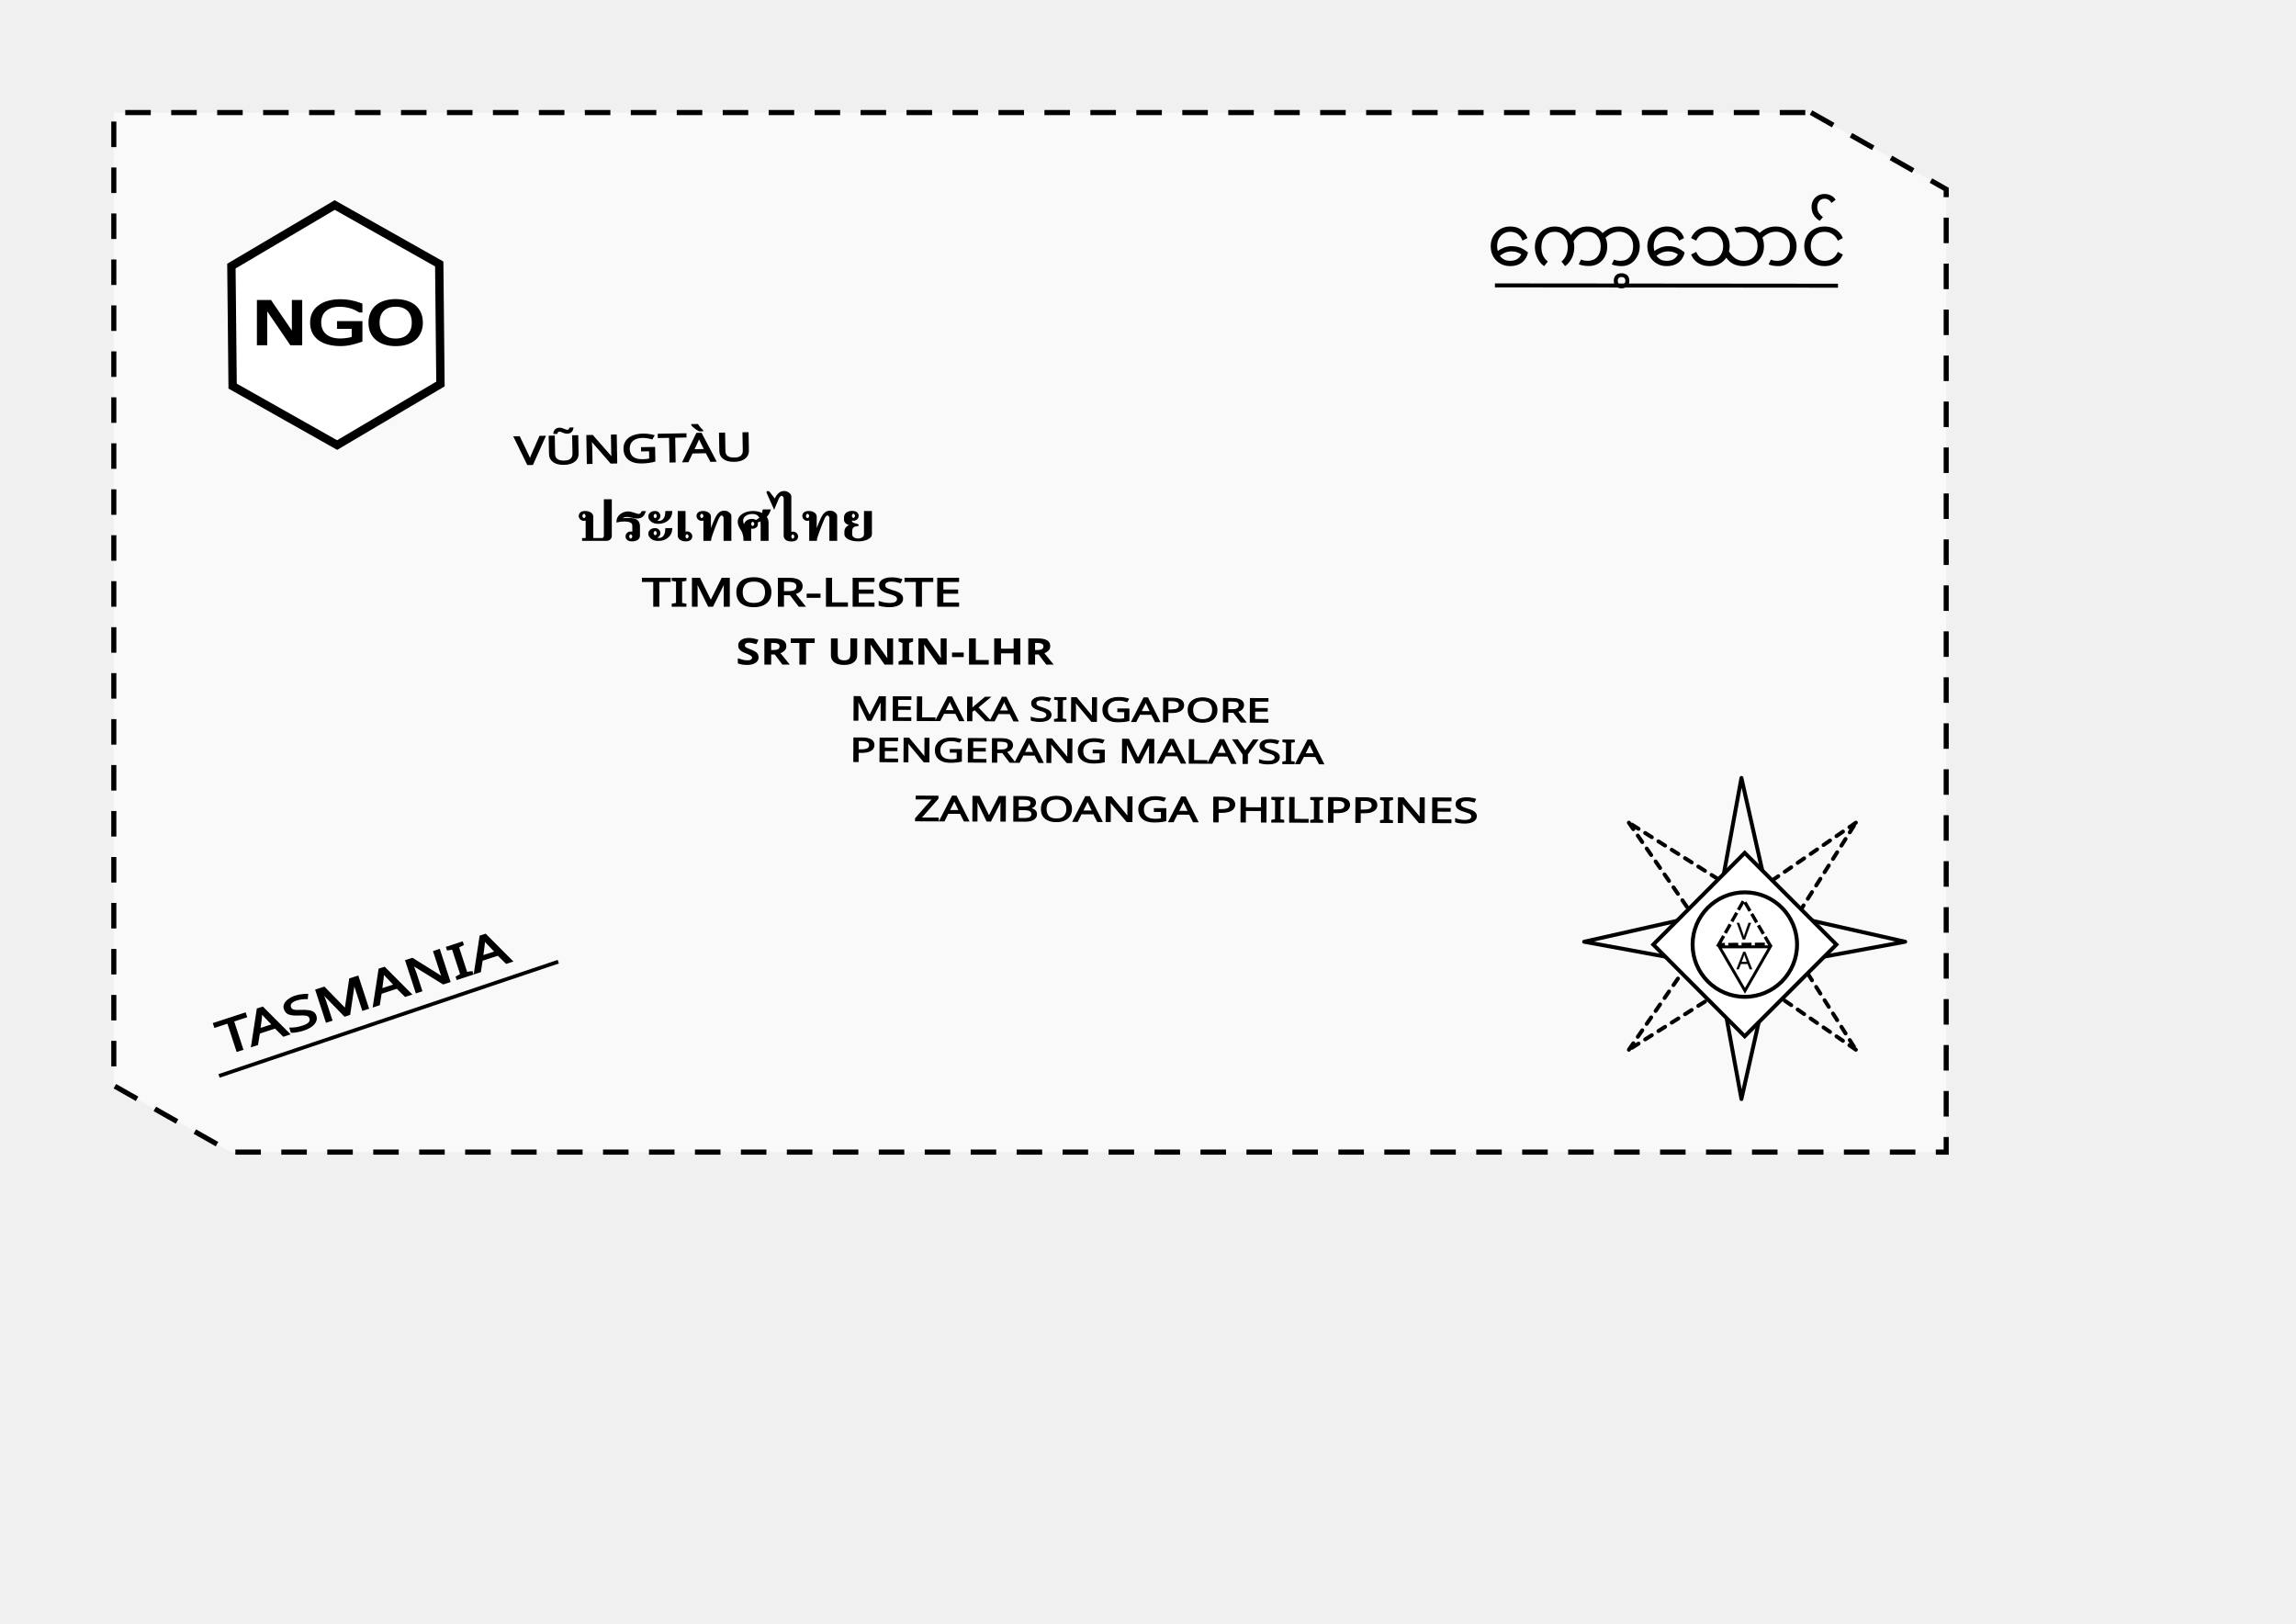
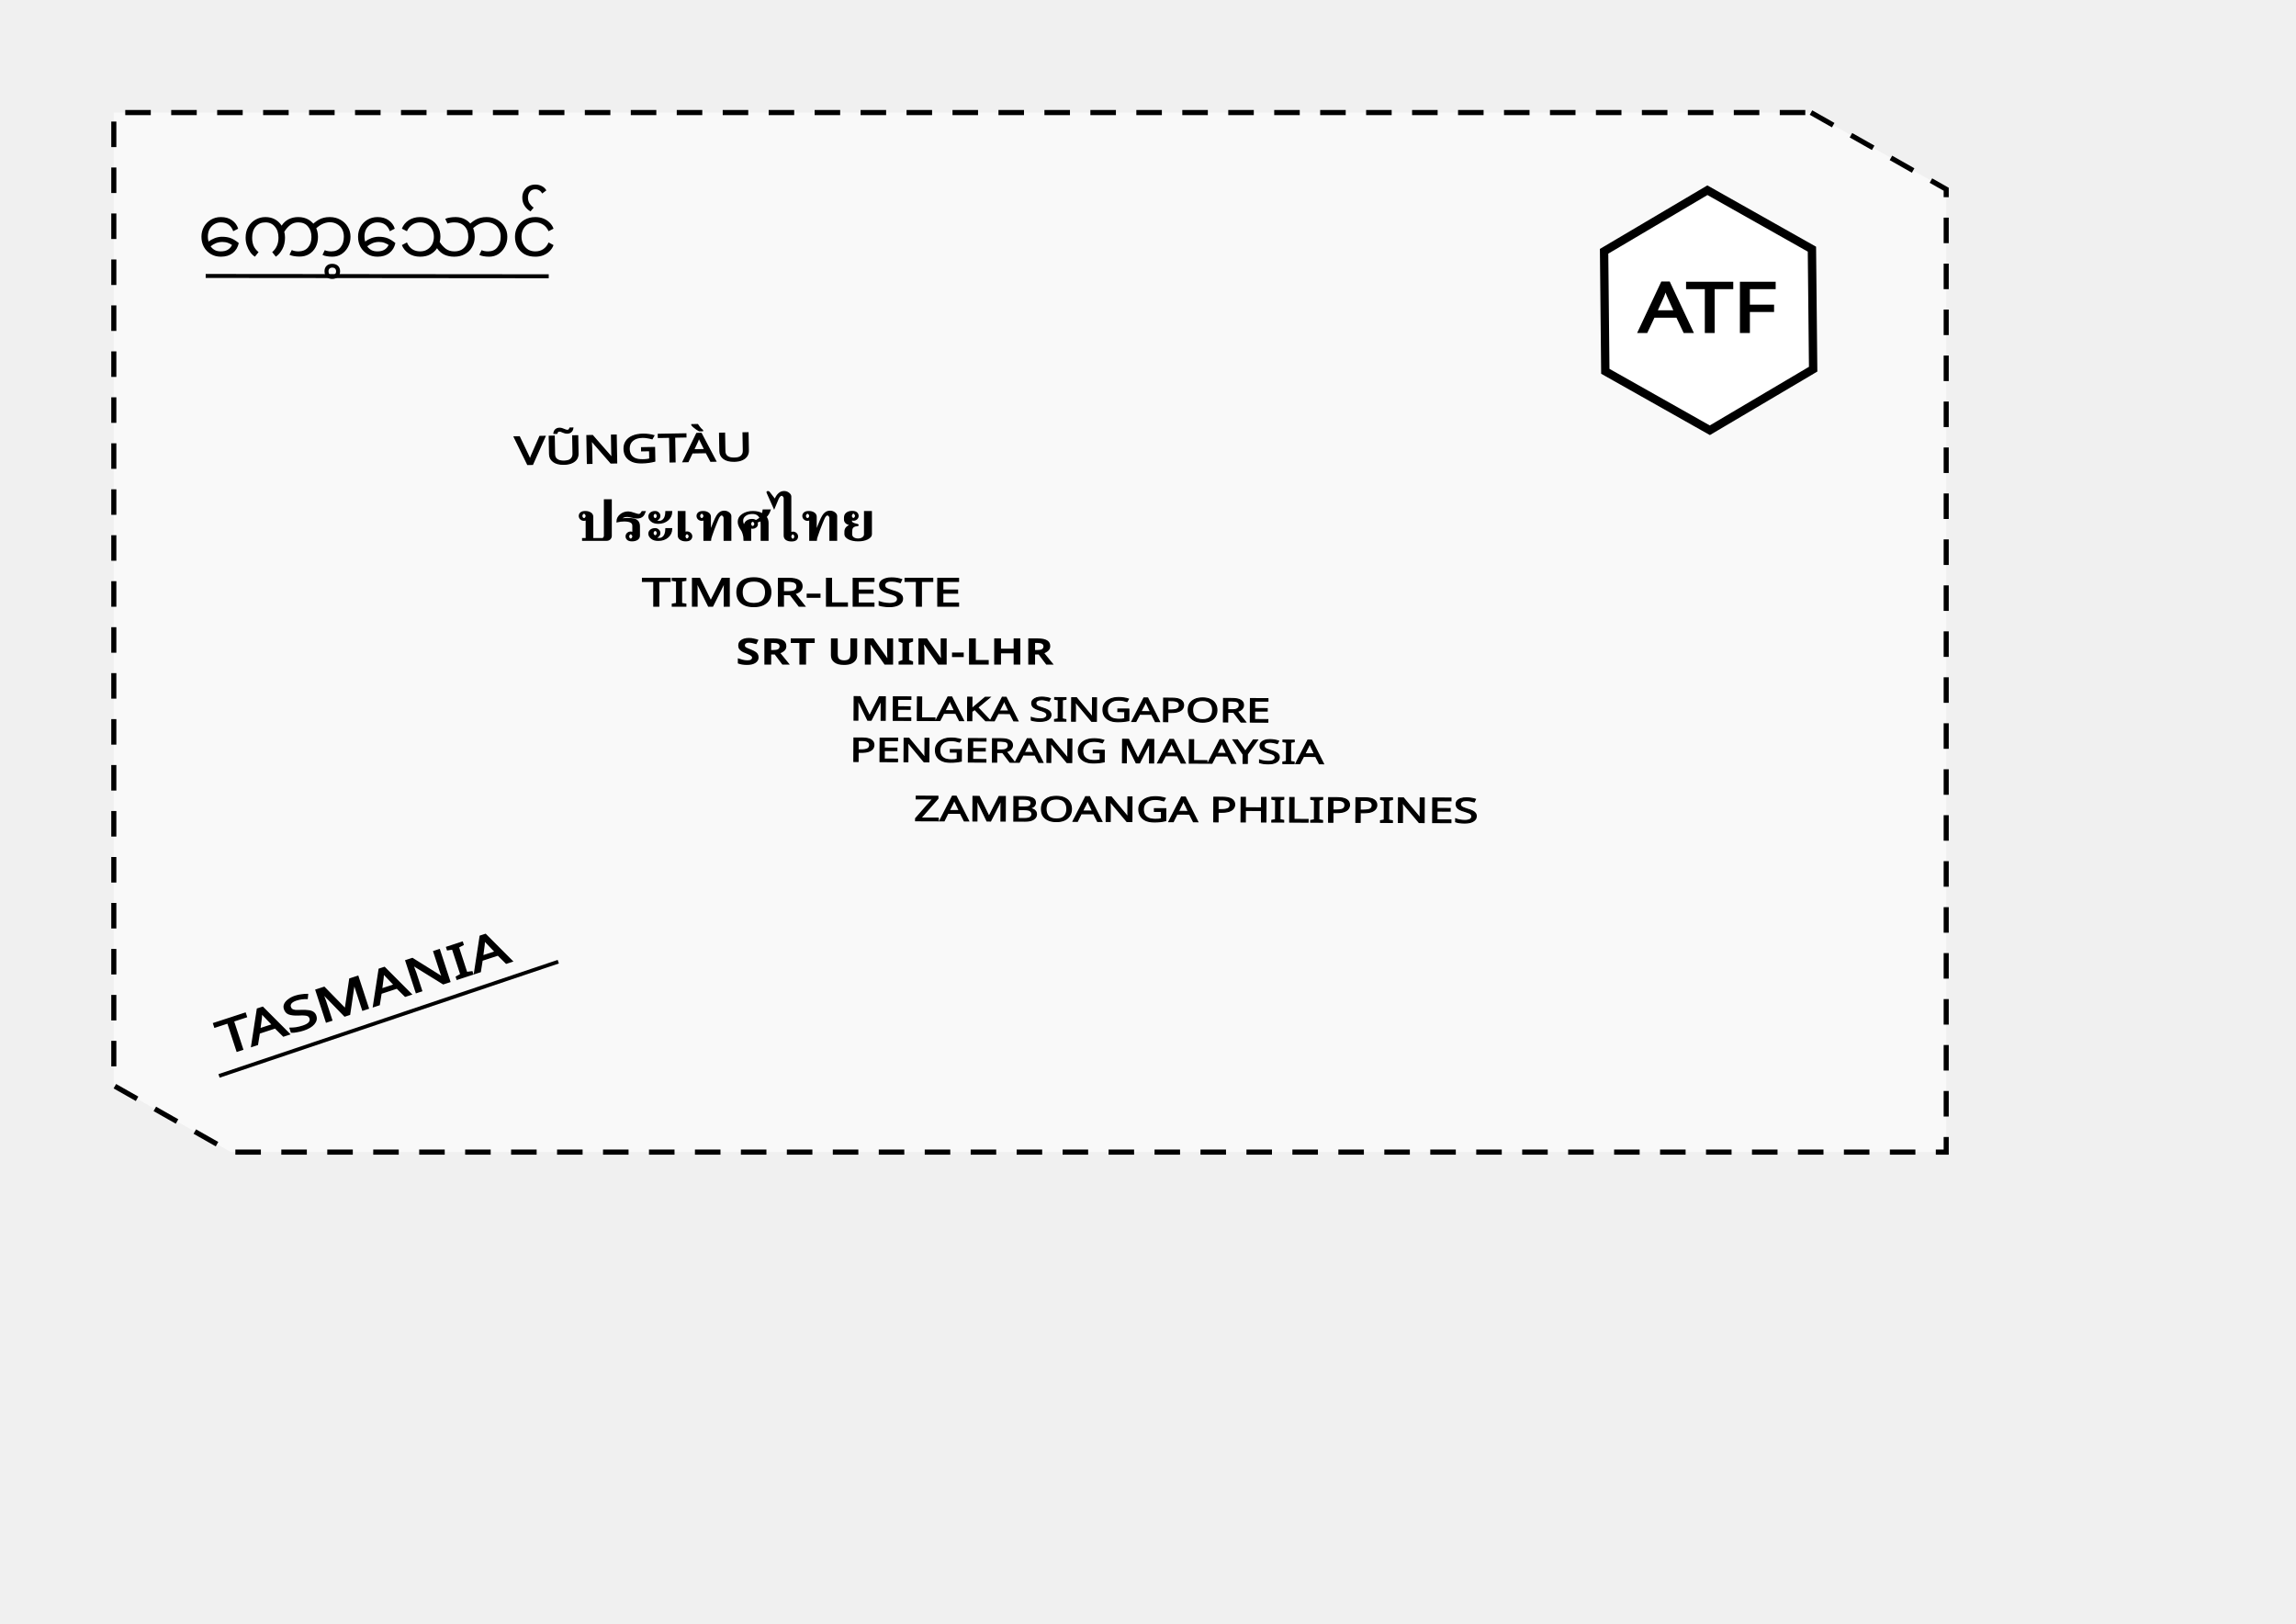
<svg xmlns="http://www.w3.org/2000/svg" width="297mm" height="210mm" viewBox="0 0 297 210" version="1.1" id="svg8">
  <defs id="defs2">
    <rect x="843.947" y="513.626" width="192.61" height="191.679" id="rect66" />
    <rect x="868.508" y="192.254" width="95.753" height="38.9" id="rect1" />
    <pattern id="EMFhbasepattern" patternUnits="userSpaceOnUse" width="6" height="6" x="0" y="0" />
    <pattern id="EMFhbasepattern-4" patternUnits="userSpaceOnUse" width="6" height="6" x="0" y="0" />
    <pattern id="EMFhbasepattern-6" patternUnits="userSpaceOnUse" width="6" height="6" x="0" y="0" />
    <pattern id="EMFhbasepattern-42" patternUnits="userSpaceOnUse" width="6" height="6" x="0" y="0" />
  </defs>
  <g id="layer1">
    <rect style="fill:#f9f9f9;stroke:#333333;stroke-width:1.269;stroke-linecap:round;stroke-linejoin:round;stroke-miterlimit:4;stroke-dasharray:2.538, 2.538;stroke-dashoffset:0;paint-order:markers fill stroke" id="rect1501" width="897.219" height="378.068" x="54.99" y="986.555" ry="25.435" />
    <text xml:space="preserve" style="font-style:normal;font-weight:normal;font-size:1.481px;line-height:1.25;font-family:sans-serif;fill:#000000;fill-opacity:1;stroke:#000000;stroke-width:0.093;stroke-dasharray:none" x="266.611" y="18.132" id="text1979-6-1" transform="scale(1.166899,0.8569721)">
      <tspan id="tspan1977-6-0" x="266.611" y="18.132" style="stroke:#000000;stroke-width:0.093;stroke-dasharray:none" />
      <tspan x="266.611" y="23.221" style="font-size:5.029px;stroke:#000000;stroke-width:0.093;stroke-dasharray:none" id="tspan1981-4-0">KLTX:KBT</tspan>
      <tspan x="266.611" y="29.507" style="font-size:5.029px;stroke:#000000;stroke-width:0.093;stroke-dasharray:none" id="tspan24">KLC</tspan>
      <tspan x="266.611" y="35.794" style="font-size:5.029px;stroke:#000000;stroke-width:0.093;stroke-dasharray:none" id="tspan1">KLT</tspan>
      <tspan x="266.611" y="42.081" style="font-size:5.029px;stroke:#000000;stroke-width:0.093;stroke-dasharray:none" id="tspan23">KAST:KMT</tspan>
      <tspan x="266.611" y="48.368" style="font-size:5.029px;stroke:#000000;stroke-width:0.093;stroke-dasharray:none" id="tspan25">KEZ:MHWT</tspan>
    </text>
    <text xml:space="preserve" transform="scale(0.2645833)" id="text1" style="font-size:24px;font-family:sans-serif;-inkscape-font-specification:sans-serif;white-space:pre;shape-inside:url(#rect1);display:inline;fill:none;stroke:#000000;stroke-width:1.259;stroke-dasharray:none;stroke-dashoffset:0;paint-order:fill markers stroke" />
    <text xml:space="preserve" style="font-style:normal;font-weight:normal;font-size:1.591px;line-height:1.25;font-family:sans-serif;fill:#ff0000;fill-opacity:1;stroke:#ff0000;stroke-width:0.1;stroke-dasharray:none" x="286.639" y="1.624" id="text15" transform="scale(1.086071,0.9207498)">
      <tspan id="tspan13" x="286.639" y="1.624" style="fill:#ff0000;stroke:#ff0000;stroke-width:0.1;stroke-dasharray:none" />
      <tspan x="286.639" y="7.09" style="font-size:5.403px;fill:#ff0000;stroke:#ff0000;stroke-width:0.1;stroke-dasharray:none" id="tspan14">AST^K</tspan>
      <tspan x="286.639" y="13.844" style="font-size:5.403px;fill:#ff0000;stroke:#ff0000;stroke-width:0.1;stroke-dasharray:none" id="tspan15">KRIT</tspan>
    </text>
    <text xml:space="preserve" transform="scale(0.2645833)" id="text66" style="font-size:16px;line-height:1.25;font-family:sans-serif;letter-spacing:0px;white-space:pre;shape-inside:url(#rect66);display:inline" />
    <text xml:space="preserve" style="font-size:4.322px;line-height:1.25;font-family:sans-serif;letter-spacing:0px;fill:#000000;stroke:#000000;stroke-width:0.131;stroke-dasharray:none" x="-138.071" y="83.366" id="text67" transform="scale(1.143016,0.8748786)">
      <tspan style="font-size:4.322px;fill:#000000;stroke:#000000;stroke-width:0.131;stroke-dasharray:none" x="-138.071" y="83.366" id="tspan77"> </tspan>
    </text>
    <text xml:space="preserve" style="font-size:4.322px;line-height:1.25;font-family:sans-serif;letter-spacing:0px;white-space:pre;inline-size:0;fill:#000000;stroke:#000000;stroke-width:0.131;stroke-dasharray:none" x="20.454" y="130.923" id="text76" transform="matrix(1.383442,0.00989151,-0.0100923,1.411518,178.2173,-101.094)">
      <tspan style="font-size:4.322px;fill:#000000;stroke:#000000;stroke-width:0.131;stroke-dasharray:none" x="20.454" y="130.923" id="tspan75">
</tspan>
    </text>
    <path id="path30" style="fill:#f9f9f9;fill-opacity:1;stroke:#000000;stroke-width:0.661;stroke-miterlimit:6.667;stroke-dasharray:3.303, 2.642;stroke-dashoffset:0" d="m 234.261,14.556 17.491,9.921 V 149.008 H 29.886 L 14.722,140.406 V 14.556 Z" />
-     <path id="path2" style="fill:none;stroke:#000000;stroke-width:0.508;stroke-linecap:round;stroke-linejoin:round;stroke-miterlimit:4;stroke-dasharray:none;stroke-dashoffset:0;stroke-opacity:1;paint-order:markers fill stroke" d="m 225.263,100.616 -1.886,10.274 -1.886,10.274 4.192,-0.045 4.192,-0.045 -2.306,-10.229 z" />
    <text xml:space="preserve" style="font-size:5.101px;line-height:1.25;font-family:sans-serif;letter-spacing:0px;fill:#000000;stroke:#000000;stroke-width:0.155;stroke-dasharray:none" x="103.773" y="120.858" id="text34" transform="matrix(1.143009,0.00404355,-0.00309499,0.8748732,0,0)">
      <tspan style="font-size:5.101px;fill:#000000;stroke:#000000;stroke-width:0.155;stroke-dasharray:none" x="103.773" y="120.858" id="tspan32">ZAMBOANGA PHILIPPINES</tspan>
      <tspan style="font-size:5.101px;fill:#000000;stroke:#000000;stroke-width:0.155;stroke-dasharray:none" x="103.773" y="127.234" id="tspan34" />
    </text>
    <text xml:space="preserve" style="font-size:4.893px;line-height:1.25;font-family:sans-serif;letter-spacing:0px;fill:#000000;stroke:#000000;stroke-width:0.149;stroke-dasharray:none" x="96.597" y="99.723" id="text42" transform="matrix(1.143002,0.00562434,-0.00430492,0.8748681,0,0)">
      <tspan style="font-size:4.893px;fill:#000000;stroke:#000000;stroke-width:0.149;stroke-dasharray:none" x="96.597" y="99.723" id="tspan37" />
      <tspan style="font-size:4.893px;fill:#000000;stroke:#000000;stroke-width:0.149;stroke-dasharray:none" x="96.597" y="105.838" id="tspan42">MELAKA SINGAPORE</tspan>
      <tspan style="font-size:4.893px;fill:#000000;stroke:#000000;stroke-width:0.149;stroke-dasharray:none" x="96.597" y="111.954" id="tspan78">PENGERANG MALAYSIA</tspan>
    </text>
-     <path style="fill:none;stroke:#000000;stroke-width:0.513;stroke-linecap:butt;stroke-linejoin:miter;stroke-dasharray:none;stroke-opacity:1" d="m 237.752,36.951 -44.374,-0.041" id="path74" />
+     <path style="fill:none;stroke:#000000;stroke-width:0.513;stroke-linecap:butt;stroke-linejoin:miter;stroke-dasharray:none;stroke-opacity:1" d="m 70.981,35.732 -44.374,-0.041" id="path74" />
    <path style="fill:none;stroke:#000000;stroke-width:0.545;stroke-linecap:butt;stroke-linejoin:miter;stroke-dasharray:none;stroke-opacity:1" d="M 148.252,233.236 89.325,255.126" id="path78" />
    <path style="fill:none;stroke:#000000;stroke-width:0.549;stroke-linecap:butt;stroke-linejoin:miter;stroke-dasharray:none;stroke-opacity:1" d="M 87.059,249.027 157.289,225.104" id="path79" />
-     <text xml:space="preserve" style="font-size:9.221px;line-height:1.25;font-family:sans-serif;letter-spacing:0px;stroke-width:0.576" x="192.346" y="34.324" id="text79">
-       <tspan id="tspan79" style="stroke-width:0.576" x="192.346" y="34.324">ကော့သောင်</tspan>
+     <text xml:space="preserve" style="font-size:9.221px;line-height:1.25;font-family:sans-serif;letter-spacing:0px;stroke-width:0.576" x="25.575" y="33.105" id="text79">
+       <tspan id="tspan79" style="stroke-width:0.576" x="25.575" y="33.105">ကော့သောင်</tspan>
    </text>
-     <path id="path3" style="fill:none;stroke:#000000;stroke-width:0.508;stroke-linecap:round;stroke-linejoin:round;stroke-miterlimit:4;stroke-dasharray:none;stroke-dashoffset:0;stroke-opacity:1;paint-order:markers fill stroke" d="m 225.263,142.143 -1.886,-10.275 -1.886,-10.274 4.192,0.045 4.192,0.045 -2.306,10.229 z" />
-     <path id="path299" style="fill:none;stroke:#000000;stroke-width:0.508;stroke-linecap:round;stroke-linejoin:round;stroke-miterlimit:4;stroke-dasharray:none;stroke-dashoffset:0;stroke-opacity:1;paint-order:markers fill stroke" d="m 204.919,121.799 10.274,1.886 10.274,1.886 -0.045,-4.192 -0.045,-4.192 -10.229,2.306 z" />
-     <path id="path1" style="fill:none;stroke:#000000;stroke-width:0.508;stroke-linecap:round;stroke-linejoin:round;stroke-miterlimit:4;stroke-dasharray:none;stroke-dashoffset:0;stroke-opacity:1;paint-order:markers fill stroke" d="m 246.446,121.799 -10.274,1.886 -10.274,1.886 0.045,-4.192 0.045,-4.192 10.229,2.306 z" />
-     <path id="path4" style="fill:none;stroke:#000000;stroke-width:0.508;stroke-linecap:round;stroke-linejoin:round;stroke-miterlimit:4;stroke-dasharray:1.016, 1.016;stroke-dashoffset:0;stroke-opacity:1;paint-order:markers fill stroke" d="m 240.068,106.401 -8.599,5.931 -8.599,5.931 2.996,2.932 2.996,2.932 5.603,-8.864 z" />
-     <path id="path5" style="fill:none;stroke:#000000;stroke-width:0.508;stroke-linecap:round;stroke-linejoin:round;stroke-miterlimit:4;stroke-dasharray:1.016, 1.016;stroke-dashoffset:0;stroke-opacity:1;paint-order:markers fill stroke" d="m 210.704,135.765 5.931,-8.599 5.931,-8.599 2.932,2.996 2.932,2.996 -8.864,5.603 z" />
-     <path id="path6" style="fill:none;stroke:#000000;stroke-width:0.508;stroke-linecap:round;stroke-linejoin:round;stroke-miterlimit:4;stroke-dasharray:1.016, 1.016;stroke-dashoffset:0;stroke-opacity:1;paint-order:markers fill stroke" d="m 210.704,106.401 5.931,8.599 5.931,8.599 2.932,-2.996 2.932,-2.996 -8.864,-5.603 z" />
-     <path id="path7" style="fill:none;stroke:#000000;stroke-width:0.508;stroke-linecap:round;stroke-linejoin:round;stroke-miterlimit:4;stroke-dasharray:1.016, 1.016;stroke-dashoffset:0;stroke-opacity:1;paint-order:markers fill stroke" d="m 240.068,135.765 -8.599,-5.931 -8.599,-5.931 2.996,-2.932 2.996,-2.932 5.603,8.864 z" />
-     <path style="fill:#ffffff;fill-opacity:1;stroke:#000000;stroke-width:0.508;stroke-linecap:butt;stroke-linejoin:miter;stroke-miterlimit:5.5;stroke-dasharray:none;stroke-opacity:1" d="m 213.86,122.165 11.826,-11.859 11.859,11.859 -11.859,11.859 z" id="path35" />
-     <circle cy="122.165" cx="225.703" id="circle1025" style="fill:#ffffff;fill-opacity:1;stroke:#000000;stroke-width:0.508;stroke-miterlimit:5.5;stroke-dasharray:none;stroke-dashoffset:0;stroke-opacity:1" r="6.757" />
-     <text id="text1279" y="121.499" x="224.685" style="font-size:2.978px;line-height:1.25;font-family:sans-serif;fill:#000000;stroke:#000000;stroke-width:0.038;stroke-dasharray:none;stroke-opacity:1" xml:space="preserve">
-       <tspan style="font-size:2.978px;fill:#000000;stroke:#000000;stroke-width:0.038;stroke-dasharray:none;stroke-opacity:1" y="121.499" x="224.685" id="tspan1277">V</tspan>
-     </text>
-     <path style="fill:none;stroke:#000000;stroke-width:0.374;stroke-linecap:butt;stroke-linejoin:miter;stroke-miterlimit:5.5;stroke-dasharray:none;stroke-opacity:1" d="m 225.723,128.144 -3.307,-5.683 6.575,-0.006 z" id="path16757" />
-     <path style="fill:none;stroke:#000000;stroke-width:0.43;stroke-linecap:butt;stroke-linejoin:miter;stroke-miterlimit:5.5;stroke-dasharray:1.289, 0.43;stroke-dashoffset:0;stroke-opacity:1" d="m 222.33,122.168 3.238,-5.722 3.322,5.674 z" id="path16759" />
-     <text id="text8" y="125.34" x="224.636" style="font-size:3.122px;line-height:1.25;font-family:sans-serif;fill:#000000;stroke:#000000;stroke-width:0.04;stroke-dasharray:none;stroke-opacity:1" xml:space="preserve">
-       <tspan style="font-size:3.122px;fill:#000000;stroke:#000000;stroke-width:0.04;stroke-dasharray:none;stroke-opacity:1" y="125.34" x="224.636" id="tspan8">A</tspan>
-     </text>
-     <path id="path1-4" style="fill:#ffffff;stroke:#000000;stroke-width:1.08;stroke-dasharray:none" d="M 56.975,49.663 43.612,57.561 30.091,49.937 29.933,34.415 43.296,26.517 56.817,34.141 Z" />
-     <path d="m 34.251,50.464 h -1.027 l -2.959,-5.583 v 5.583 h -0.775 v -6.242 h 1.287 l 2.699,5.097 v -5.097 h 0.775 z m 6.866,-0.461 q -0.511,0.235 -1.119,0.411 -0.604,0.172 -1.17,0.172 -0.729,0 -1.337,-0.201 -0.608,-0.201 -1.035,-0.604 -0.432,-0.407 -0.666,-1.014 -0.235,-0.612 -0.235,-1.429 0,-1.496 0.872,-2.36 0.876,-0.868 2.402,-0.868 0.532,0 1.086,0.13 0.558,0.126 1.199,0.432 v 0.985 h -0.075 q -0.13,-0.101 -0.377,-0.264 -0.247,-0.163 -0.486,-0.272 -0.289,-0.13 -0.658,-0.214 -0.365,-0.088 -0.83,-0.088 -1.048,0 -1.66,0.675 -0.608,0.671 -0.608,1.819 0,1.211 0.637,1.886 0.637,0.671 1.735,0.671 0.402,0 0.801,-0.08 0.402,-0.08 0.704,-0.205 V 48.054 h -1.673 v -0.729 h 2.494 z m 6.103,-5.064 q 0.381,0.419 0.583,1.027 0.205,0.608 0.205,1.379 0,0.771 -0.21,1.383 -0.205,0.608 -0.578,1.014 -0.386,0.423 -0.914,0.637 -0.524,0.214 -1.199,0.214 -0.658,0 -1.199,-0.218 -0.537,-0.218 -0.914,-0.633 -0.377,-0.415 -0.583,-1.019 -0.201,-0.604 -0.201,-1.379 0,-0.763 0.201,-1.367 0.201,-0.608 0.587,-1.04 0.369,-0.411 0.914,-0.629 0.549,-0.218 1.195,-0.218 0.671,0 1.203,0.222 0.537,0.218 0.91,0.625 z m -0.075,2.406 q 0,-1.216 -0.545,-1.874 -0.545,-0.662 -1.488,-0.662 -0.952,0 -1.496,0.662 -0.541,0.658 -0.541,1.874 0,1.228 0.553,1.882 0.553,0.65 1.484,0.65 0.931,0 1.48,-0.65 0.553,-0.654 0.553,-1.882 z" id="text2-2" style="font-size:8.585px;line-height:1.25;word-spacing:0px;stroke:#000000;stroke-width:0.402" transform="scale(1.134617,0.8813548)" aria-label="NGO" />
-     <path id="path40" style="fill:#f2f2f2;stroke:#4d4d4d;stroke-width:0.4;stroke-dasharray:none" d="m 163.747,-14.394 -2.783,4.936 -5.666,0.058 -2.883,-4.878 2.783,-4.936 5.666,-0.058 z" />
+     <path id="path1-4" style="fill:#ffffff;stroke:#000000;stroke-width:1.08;stroke-dasharray:none" d="m 234.54,47.748 -13.363,7.898 -13.521,-7.624 -0.158,-15.522 13.363,-7.898 13.521,7.624 z" />
    <text xml:space="preserve" style="font-size:5.231px;line-height:1.25;font-family:sans-serif;word-spacing:0px;fill:#000000;stroke-width:0.245" x="86.385" y="88.171" id="text17" transform="scale(1.101846,0.9075679)">
      <tspan id="tspan16" style="font-style:normal;font-variant:normal;font-weight:bold;font-stretch:normal;font-family:sans-serif;-inkscape-font-specification:'sans-serif Bold';fill:#000000;stroke-width:0.245" x="86.385" y="88.171" />
      <tspan style="font-style:normal;font-variant:normal;font-weight:bold;font-stretch:normal;font-family:sans-serif;-inkscape-font-specification:'sans-serif Bold';fill:#000000;stroke-width:0.245" x="86.385" y="94.709" id="tspan17">SRT UNIN-LHR</tspan>
    </text>
-     <text xml:space="preserve" style="font-size:3.432px;line-height:1.25;font-family:sans-serif;word-spacing:0px;fill:#000000;stroke:#000000;stroke-width:0.161" x="135.97" y="-15.019" id="text30" transform="scale(1.134617,0.8813548)">
-       <tspan id="tspan30" style="fill:#000000;stroke:#000000;stroke-width:0.161" x="135.97" y="-15.019">TZH</tspan>
-     </text>
-     <path style="fill:#ffffff;fill-opacity:1;stroke:#000000;stroke-width:0.4;paint-order:fill markers stroke" id="path8" d="m 177.307,-16.939 a 7.553,7.553 0 0 1 -2.955,5.992 7.553,7.553 0 0 1 -6.553,1.303 l 1.955,-7.295 z" />
    <text xml:space="preserve" style="font-size:5.764px;line-height:1.25;font-family:sans-serif;letter-spacing:0px;fill:#000000;stroke:#000000;stroke-width:0.175;stroke-dasharray:none" x="57.328" y="70.034" id="text2" transform="matrix(1.142837,-0.02020766,0.01546719,0.8747419,0,0)">
      <tspan style="font-size:5.764px;fill:#000000;stroke:#000000;stroke-width:0.175;stroke-dasharray:none" x="57.328" y="70.034" id="tspan10">VŨNGTÀU</tspan>
    </text>
-     <path style="fill:none;stroke:#000000;stroke-width:0.72;stroke-linecap:butt;stroke-linejoin:miter;stroke-dasharray:none;stroke-opacity:1" d="m 72.548,-30.536 72.544,-0.522" id="path12" />
-     <path style="fill:none;stroke:#000000;stroke-width:0.754;stroke-linecap:butt;stroke-linejoin:miter;stroke-dasharray:none;stroke-opacity:1" d="m 150.932,-30.627 h 71.916" id="path13" />
-     <path style="fill:none;stroke:#000000;stroke-width:0.754;stroke-linecap:butt;stroke-linejoin:miter;stroke-dasharray:none;stroke-opacity:1" d="M -7.986,-29.306 H 63.93" id="path14" />
    <path style="fill:none;stroke:#000000;stroke-width:0.485;stroke-linecap:butt;stroke-linejoin:miter;stroke-dasharray:none;stroke-opacity:1" d="M 28.334,139.153 72.215,124.379" id="path15" />
    <text xml:space="preserve" style="font-size:7.924px;line-height:1.25;font-family:sans-serif;letter-spacing:0px;fill:#000000;stroke:#000000;stroke-width:0.24;stroke-dasharray:none" x="65.242" y="79.833" id="text26" transform="scale(1.143016,0.8748786)">
      <tspan style="font-size:7.924px;fill:#000000;stroke:#000000;stroke-width:0.24;stroke-dasharray:none" x="65.242" y="79.833" id="tspan26">ประเทศไทย</tspan>
      <tspan style="font-size:7.924px;fill:#000000;stroke:#000000;stroke-width:0.24;stroke-dasharray:none" x="65.242" y="89.738" id="tspan68"> </tspan>
    </text>
    <text xml:space="preserve" style="font-size:5.764px;line-height:1.25;font-family:sans-serif;letter-spacing:0px;fill:#000000;stroke:#000000;stroke-width:0.175;stroke-dasharray:none" x="72.671" y="89.612" id="text62" transform="scale(1.143016,0.8748786)">
      <tspan style="font-size:5.764px;fill:#000000;stroke:#000000;stroke-width:0.175;stroke-dasharray:none" x="72.671" y="89.612" id="tspan63">TIMOR-LESTE </tspan>
    </text>
    <text xml:space="preserve" style="font-size:4.322px;line-height:1.25;font-family:sans-serif;letter-spacing:0px;white-space:pre;inline-size:0;fill:#000000;stroke:#000000;stroke-width:0.131;stroke-dasharray:none" x="20.454" y="130.923" id="text65" transform="matrix(1.739801,-0.5688034,0.4353693,1.331665,-66.00347,-33.38913)">
      <tspan style="font-size:4.322px;fill:#000000;stroke:#000000;stroke-width:0.131;stroke-dasharray:none" x="20.454" y="130.923" id="tspan64">
</tspan>
      <tspan style="font-size:4.322px;fill:#000000;stroke:#000000;stroke-width:0.131;stroke-dasharray:none" x="20.454" y="136.325" id="tspan65">TASMANIA </tspan>
    </text>
+     <text xml:space="preserve" style="font-size:9.833px;line-height:1.25;font-family:sans-serif;word-spacing:0px;fill:#000000;fill-opacity:1;stroke:#000000;stroke-width:0.279;stroke-dasharray:none;stroke-opacity:1" x="192.57" y="47.269" id="text3" transform="scale(1.100868,0.9083739)">
+       <tspan id="tspan2" style="fill:#000000;fill-opacity:1;stroke:#000000;stroke-width:0.279;stroke-dasharray:none;stroke-opacity:1" x="192.57" y="47.269">ATF</tspan>
+     </text>
  </g>
</svg>
